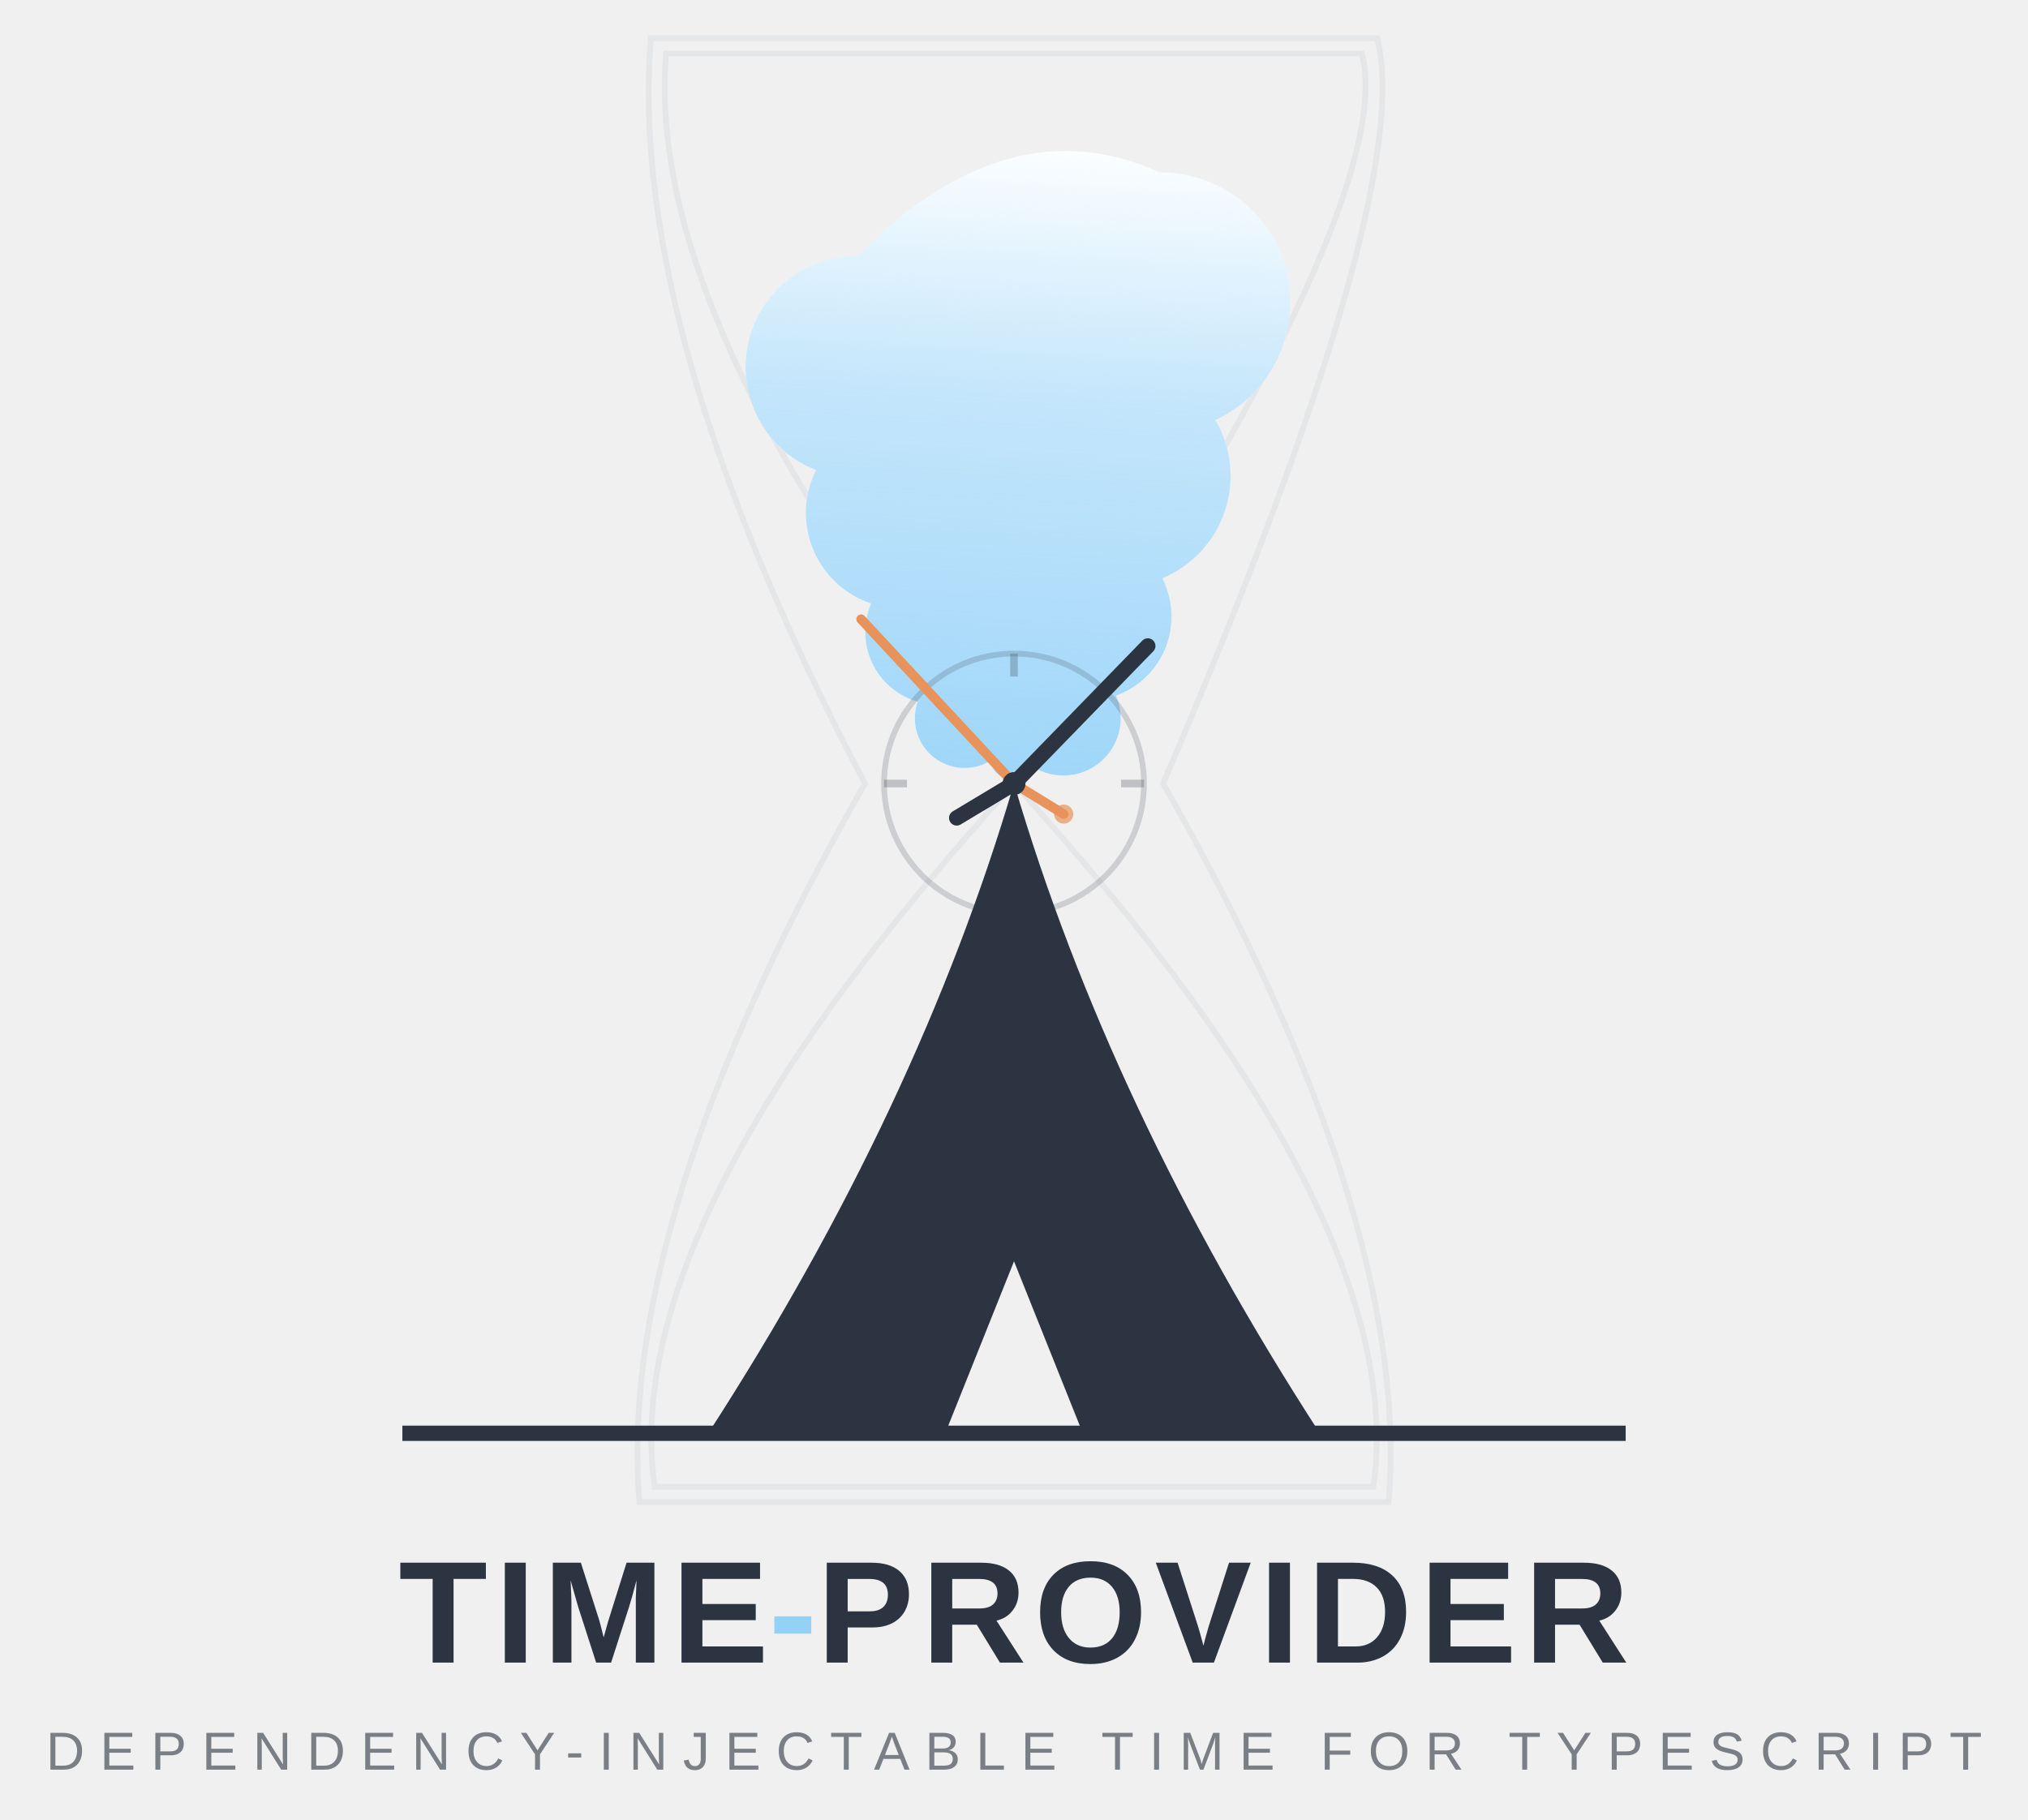
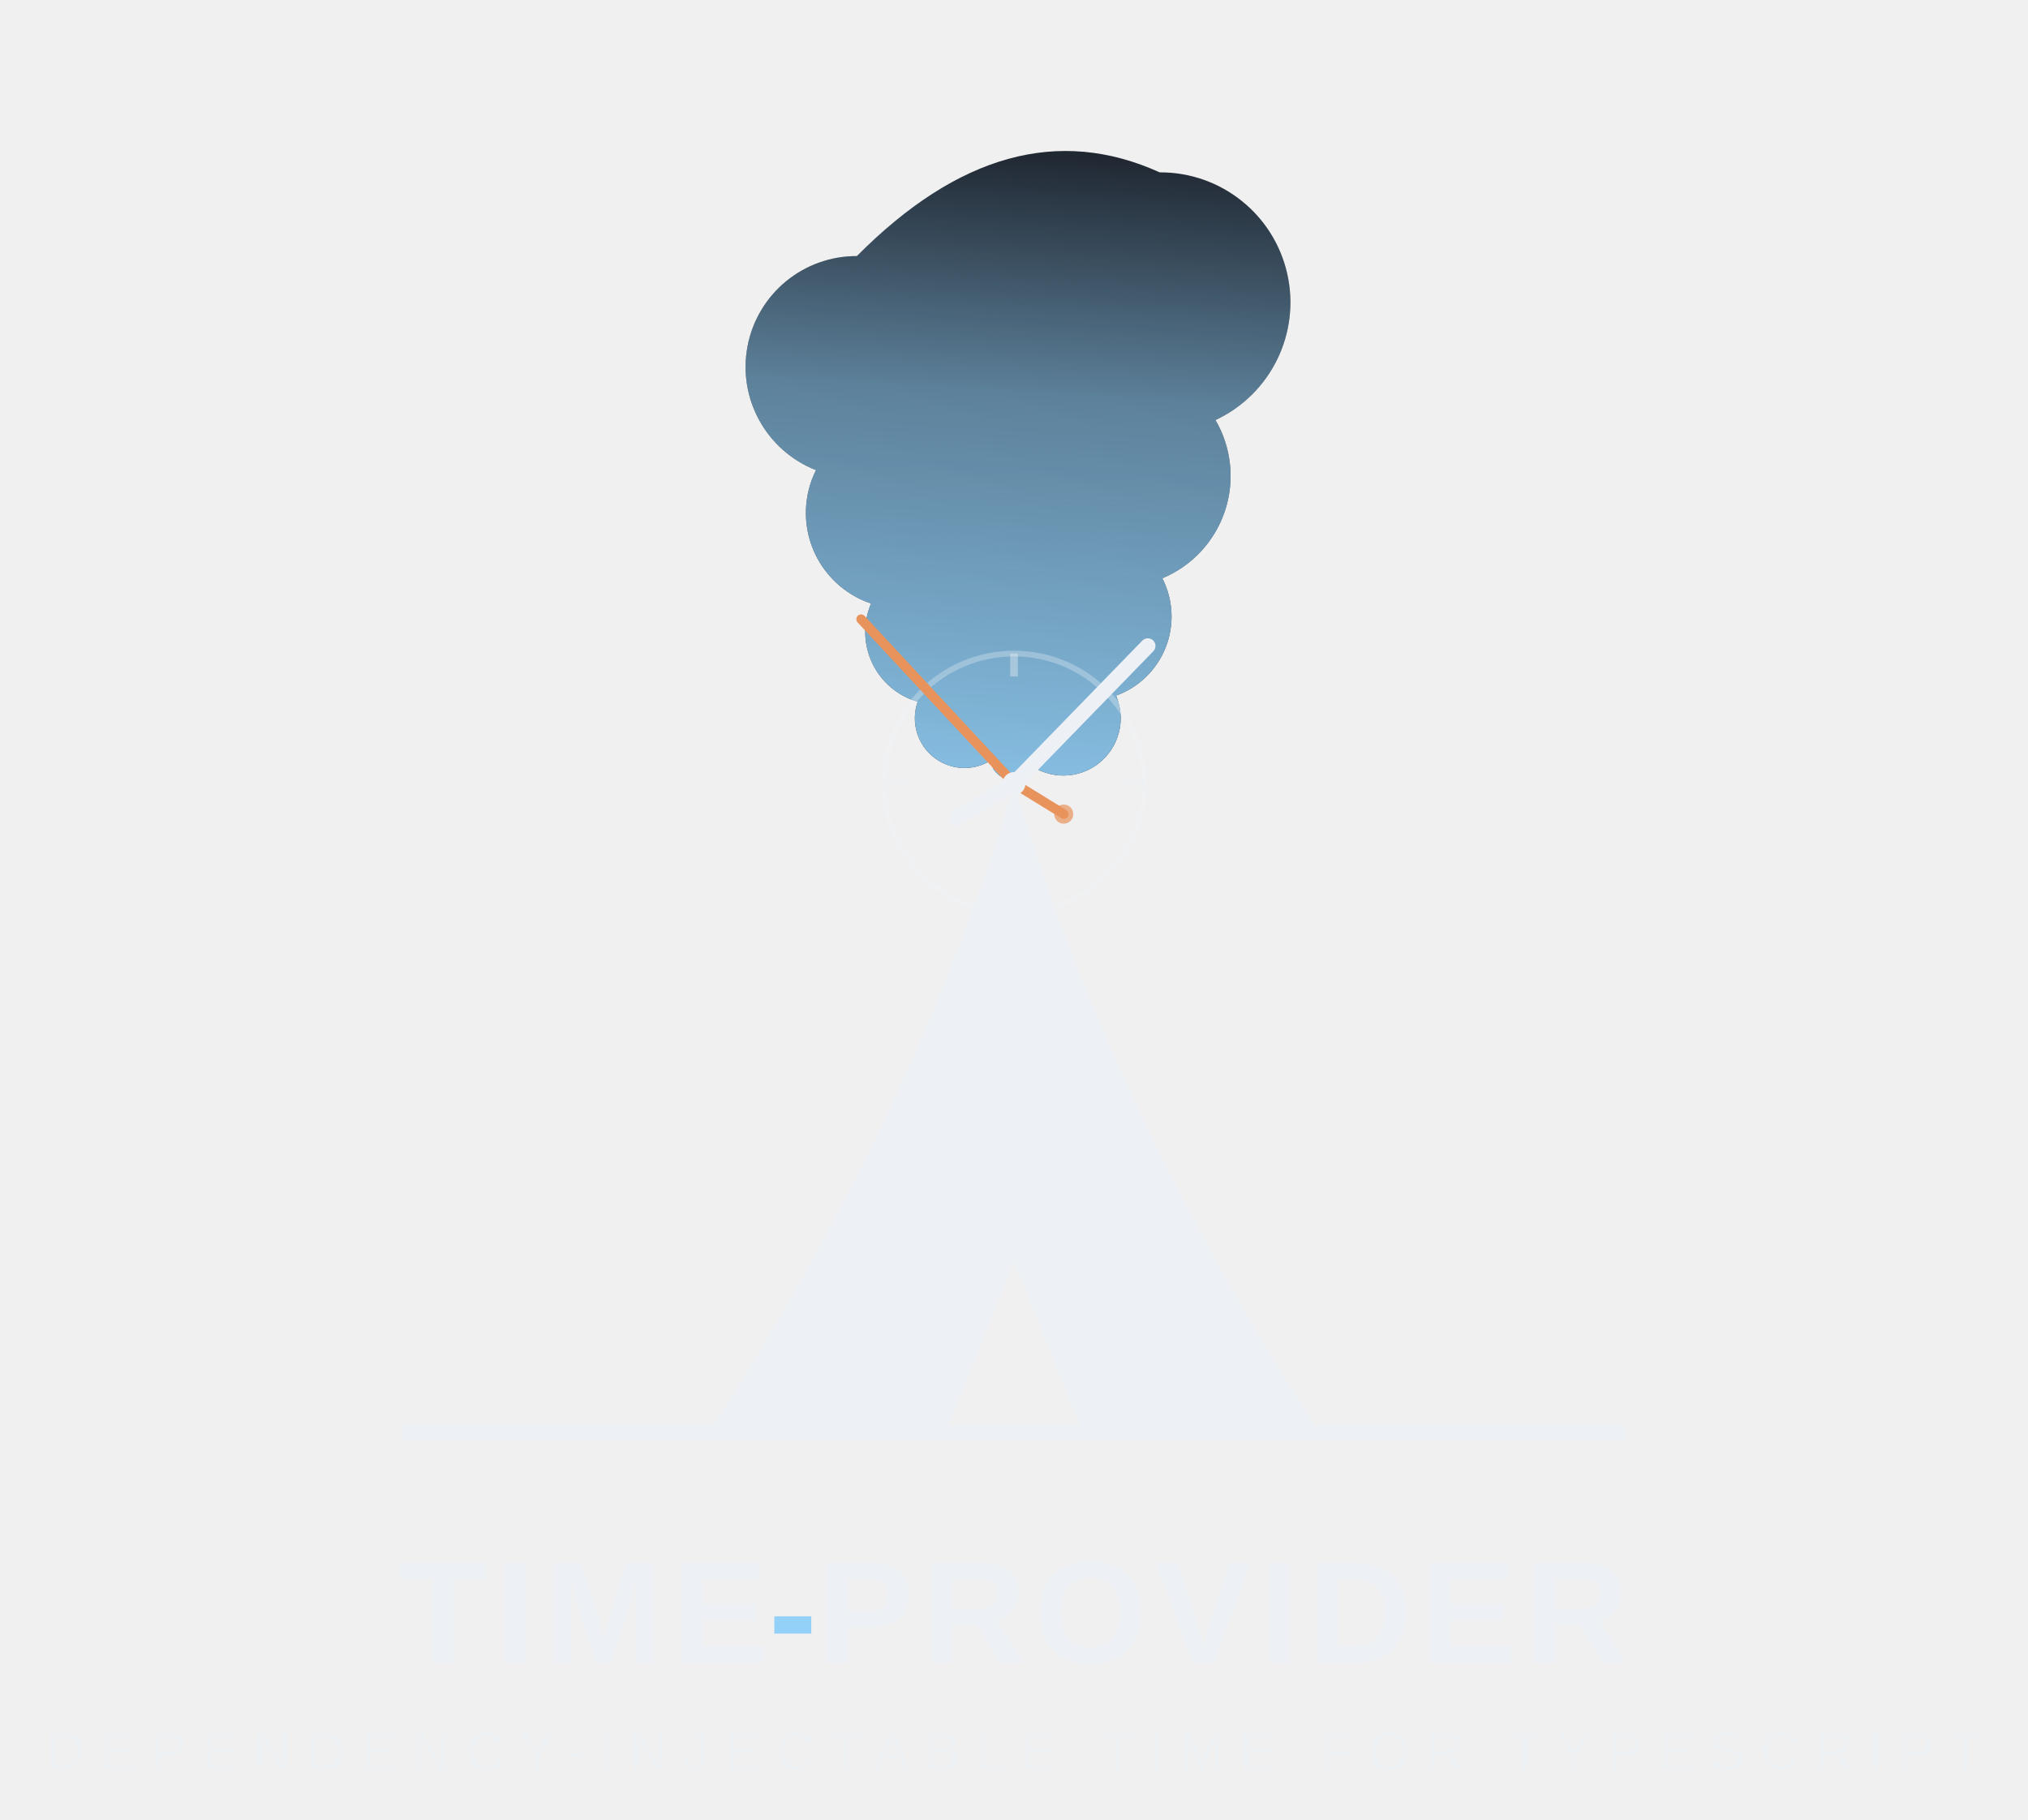
<svg xmlns="http://www.w3.org/2000/svg" width="530.5" height="476" viewBox="-15.23 55 530.45 476">
  <defs>
    <linearGradient id="smokeFade" gradientUnits="userSpaceOnUse" x1="250" y1="262" x2="260" y2="90">
      <stop offset="0%" stop-color="#93D1F8" stop-opacity="0.9" />
      <stop offset="60%" stop-color="#93D1F8" stop-opacity="0.55" />
      <stop offset="100%" stop-color="#93D1F8" stop-opacity="0" />
    </linearGradient>
    <style>
-       .teepee { fill: #2B3440; }
+       .teepee { fill: #EDF1F5; }
      .smoke { fill: url(#smokeFade); }
      .smoke-wisp { fill: none; stroke: #E8935B; stroke-width: 3; stroke-linecap: round; }
      .side-wisp { fill: none; stroke: #E8935B; stroke-width: 2; stroke-linecap: round; opacity: 0.18; }
-       .clock-face { fill: none; stroke: #2B3440; stroke-width: 1.5; opacity: 0.18; }
-       .hourglass-outline { fill: none; stroke: #2B3440; stroke-width: 1.5; opacity: 0.055; }
-       .clock-tick { stroke: #2B3440; stroke-width: 2; opacity: 0.25; }
-       .hand-minute { stroke: #2B3440; stroke-width: 4; stroke-linecap: round; }
+       .clock-face { fill: none; stroke: #EDF1F5; stroke-width: 1.5; opacity: 0.32; }
+       .hourglass-outline { fill: none; stroke: #EDF1F5; stroke-width: 1.5; opacity: 0.14; }
+       .clock-tick { stroke: #EDF1F5; stroke-width: 2; opacity: 0.4; }
+       .hand-minute { stroke: #EDF1F5; stroke-width: 4; stroke-linecap: round; }
      .hand-second { stroke: #E8935B; stroke-width: 2.5; stroke-linecap: round; }
-       .wordmark { font-family: 'Helvetica Neue', Arial, sans-serif; fill: #2B3440; }
+       .wordmark { font-family: 'Helvetica Neue', Arial, sans-serif; fill: #EDF1F5; }
+       .ground-line { stroke: #EDF1F5; stroke-width: 4; }
+       .backing { fill: #1B2029; }
+       .center-dot { fill: #EDF1F5; }
    </style>
  </defs>
  <path class="hourglass-outline" d="M 155.0 65.0                                        Q 148.8 141.5 211.0 260.0                                        Q 146.0 374.0 152.0 448.0                                        L 348.0 448.0                                        Q 354.0 374.0 289.0 260.0                                        Q 355.3 105.5 345.0 65.0                                        Z" />
  <path class="hourglass-outline" d="M 159.0 69.0                                        Q 152.8 141.5 250.0 260.0                                        Q 146.0 374.0 156.0 444.0                                        L 344.0 444.0                                        Q 354.0 374.0 250.0 260.0                                        Q 351.3 109.5 341.0 69.0                                        Z" />
-   <line x1="90" y1="430" x2="410" y2="430" stroke="#2B3440" stroke-width="4" />
+   <line class="ground-line" x1="90" y1="430" x2="410" y2="430" />
  <path class="teepee" fill-rule="evenodd" d="M 170 430                           Q 225 345 250 260                           Q 275 345 330 430                           Z                           M 232 430 L 250 385 L 268 430 Z" />
-   <path d="M 250.0 260.0 Q 242.4 256.7 244.9 253.3 A 13.0 13.0 0 0 1 224.8 238.6 A 19.0 19.0 0 0 1 212.6 212.9 A 25.0 25.0 0 0 1 198.2 178.0 A 29.0 29.0 0 0 1 208.9 122.0 Q 248.5 82.1 288.1 100.1 A 34.0 34.0 0 0 1 302.7 164.9 A 29.0 29.0 0 0 1 288.8 206.3 A 22.0 22.0 0 0 1 276.7 237.0 A 15.0 15.0 0 0 1 253.9 254.9 Q 256.9 257.5 250.0 260.0 Z" fill="#FFFFFF" />
+   <path class="backing" d="M 250.0 260.0 Q 242.4 256.7 244.9 253.3 A 13.0 13.0 0 0 1 224.8 238.6 A 19.0 19.0 0 0 1 212.6 212.9 A 25.0 25.0 0 0 1 198.2 178.0 A 29.0 29.0 0 0 1 208.9 122.0 Q 248.5 82.1 288.1 100.1 A 34.0 34.0 0 0 1 302.7 164.9 A 29.0 29.0 0 0 1 288.8 206.3 A 22.0 22.0 0 0 1 276.7 237.0 A 15.0 15.0 0 0 1 253.9 254.9 Q 256.9 257.5 250.0 260.0 Z" />
  <path class="smoke" d="M 250.0 260.0 Q 242.4 256.7 244.9 253.3 A 13.0 13.0 0 0 1 224.8 238.6 A 19.0 19.0 0 0 1 212.6 212.9 A 25.0 25.0 0 0 1 198.2 178.0 A 29.0 29.0 0 0 1 208.9 122.0 Q 248.5 82.1 288.1 100.1 A 34.0 34.0 0 0 1 302.7 164.9 A 29.0 29.0 0 0 1 288.8 206.3 A 22.0 22.0 0 0 1 276.7 237.0 A 15.0 15.0 0 0 1 253.9 254.9 Q 256.9 257.5 250.0 260.0 Z" />
  <circle class="clock-face" cx="250" cy="260" r="34" />
  <line class="clock-tick" x1="250" y1="226" x2="250" y2="232" />
  <line class="clock-tick" x1="284" y1="260" x2="278" y2="260" />
  <line class="clock-tick" x1="250" y1="294" x2="250" y2="288" />
  <line class="clock-tick" x1="216" y1="260" x2="222" y2="260" />
  <line class="hand-minute" x1="235" y1="269" x2="250" y2="260" />
  <line class="hand-minute" x1="250" y1="260" x2="285" y2="224" />
  <line class="hand-second" x1="263" y1="268" x2="250" y2="260" />
  <line class="hand-second" x1="250" y1="260" x2="210" y2="217" />
  <circle cx="263" cy="268" r="2.5" fill="#E8935B" opacity="0.7" />
-   <circle cx="250" cy="260" r="3" fill="#2B3440" />
+   <circle class="center-dot" cx="250" cy="260" r="3" />
  <text x="250" y="490" text-anchor="middle" class="wordmark" font-size="38" font-weight="600" letter-spacing="2">
    TIME<tspan fill="#93D1F8">-</tspan>PROVIDER
  </text>
  <text x="250" y="518" text-anchor="middle" class="wordmark" font-size="14" letter-spacing="4" opacity="0.6">
    DEPENDENCY-INJECTABLE TIME FOR TYPESCRIPT
  </text>
</svg>
